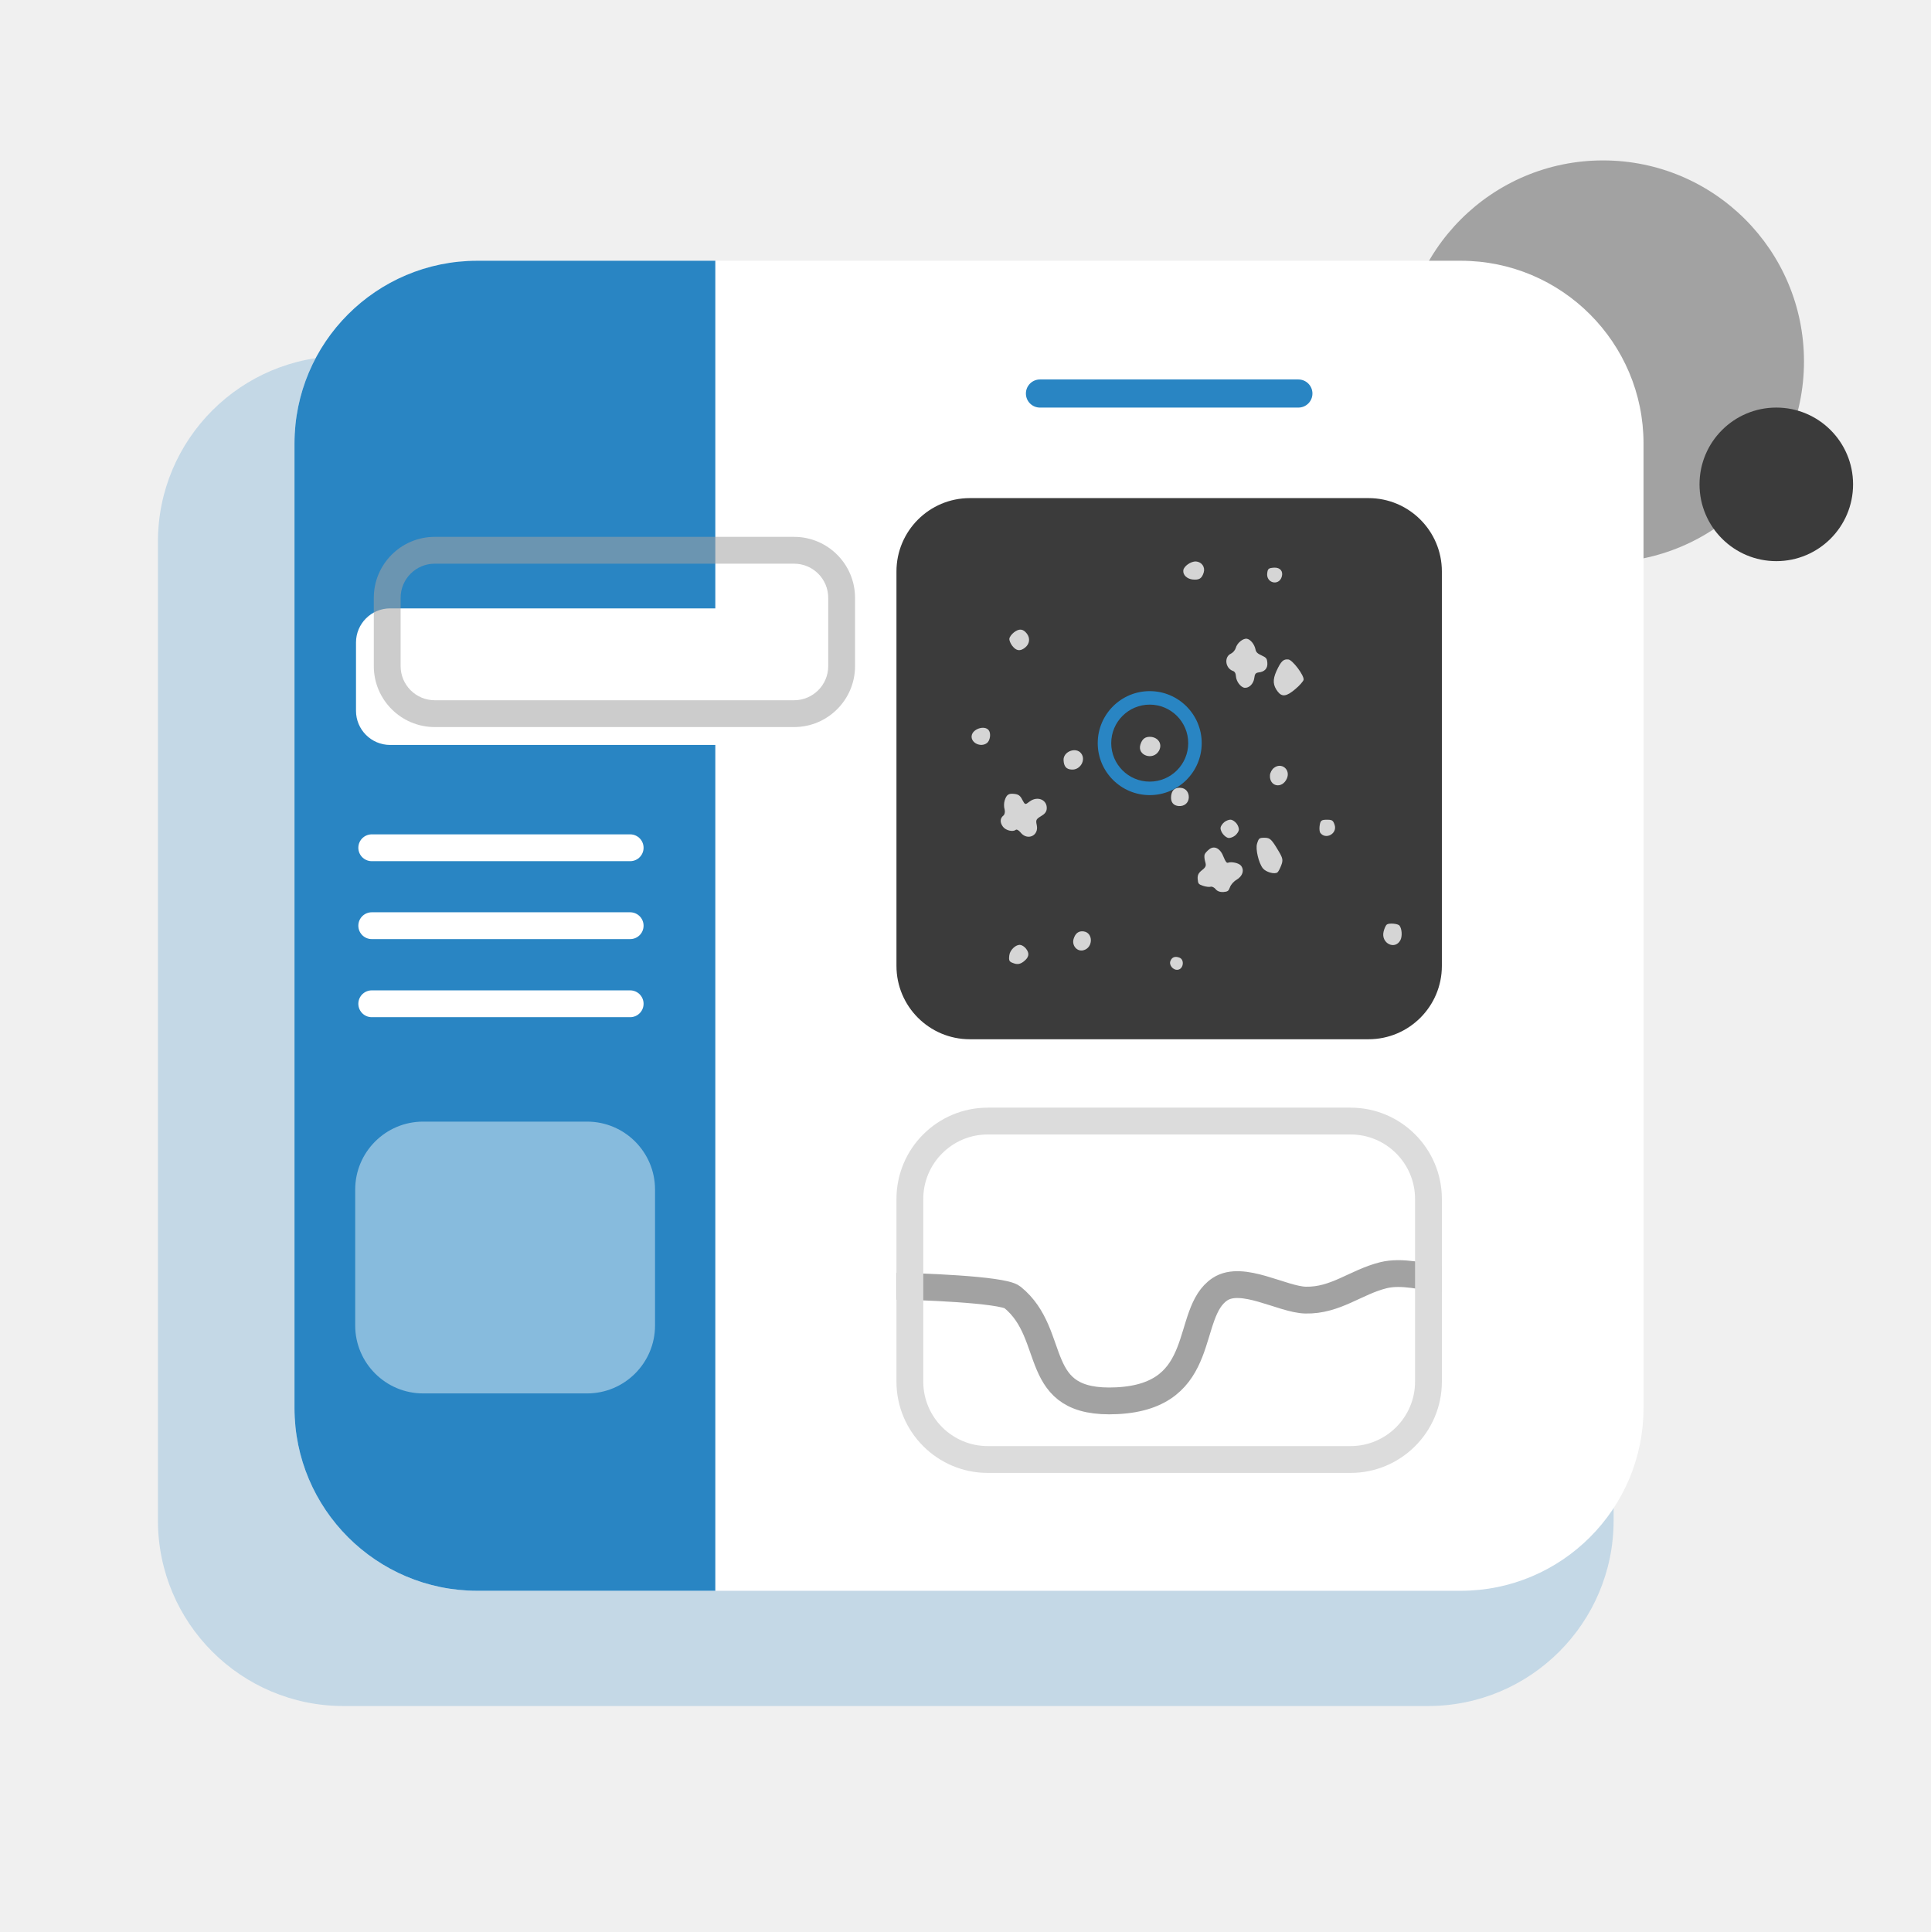
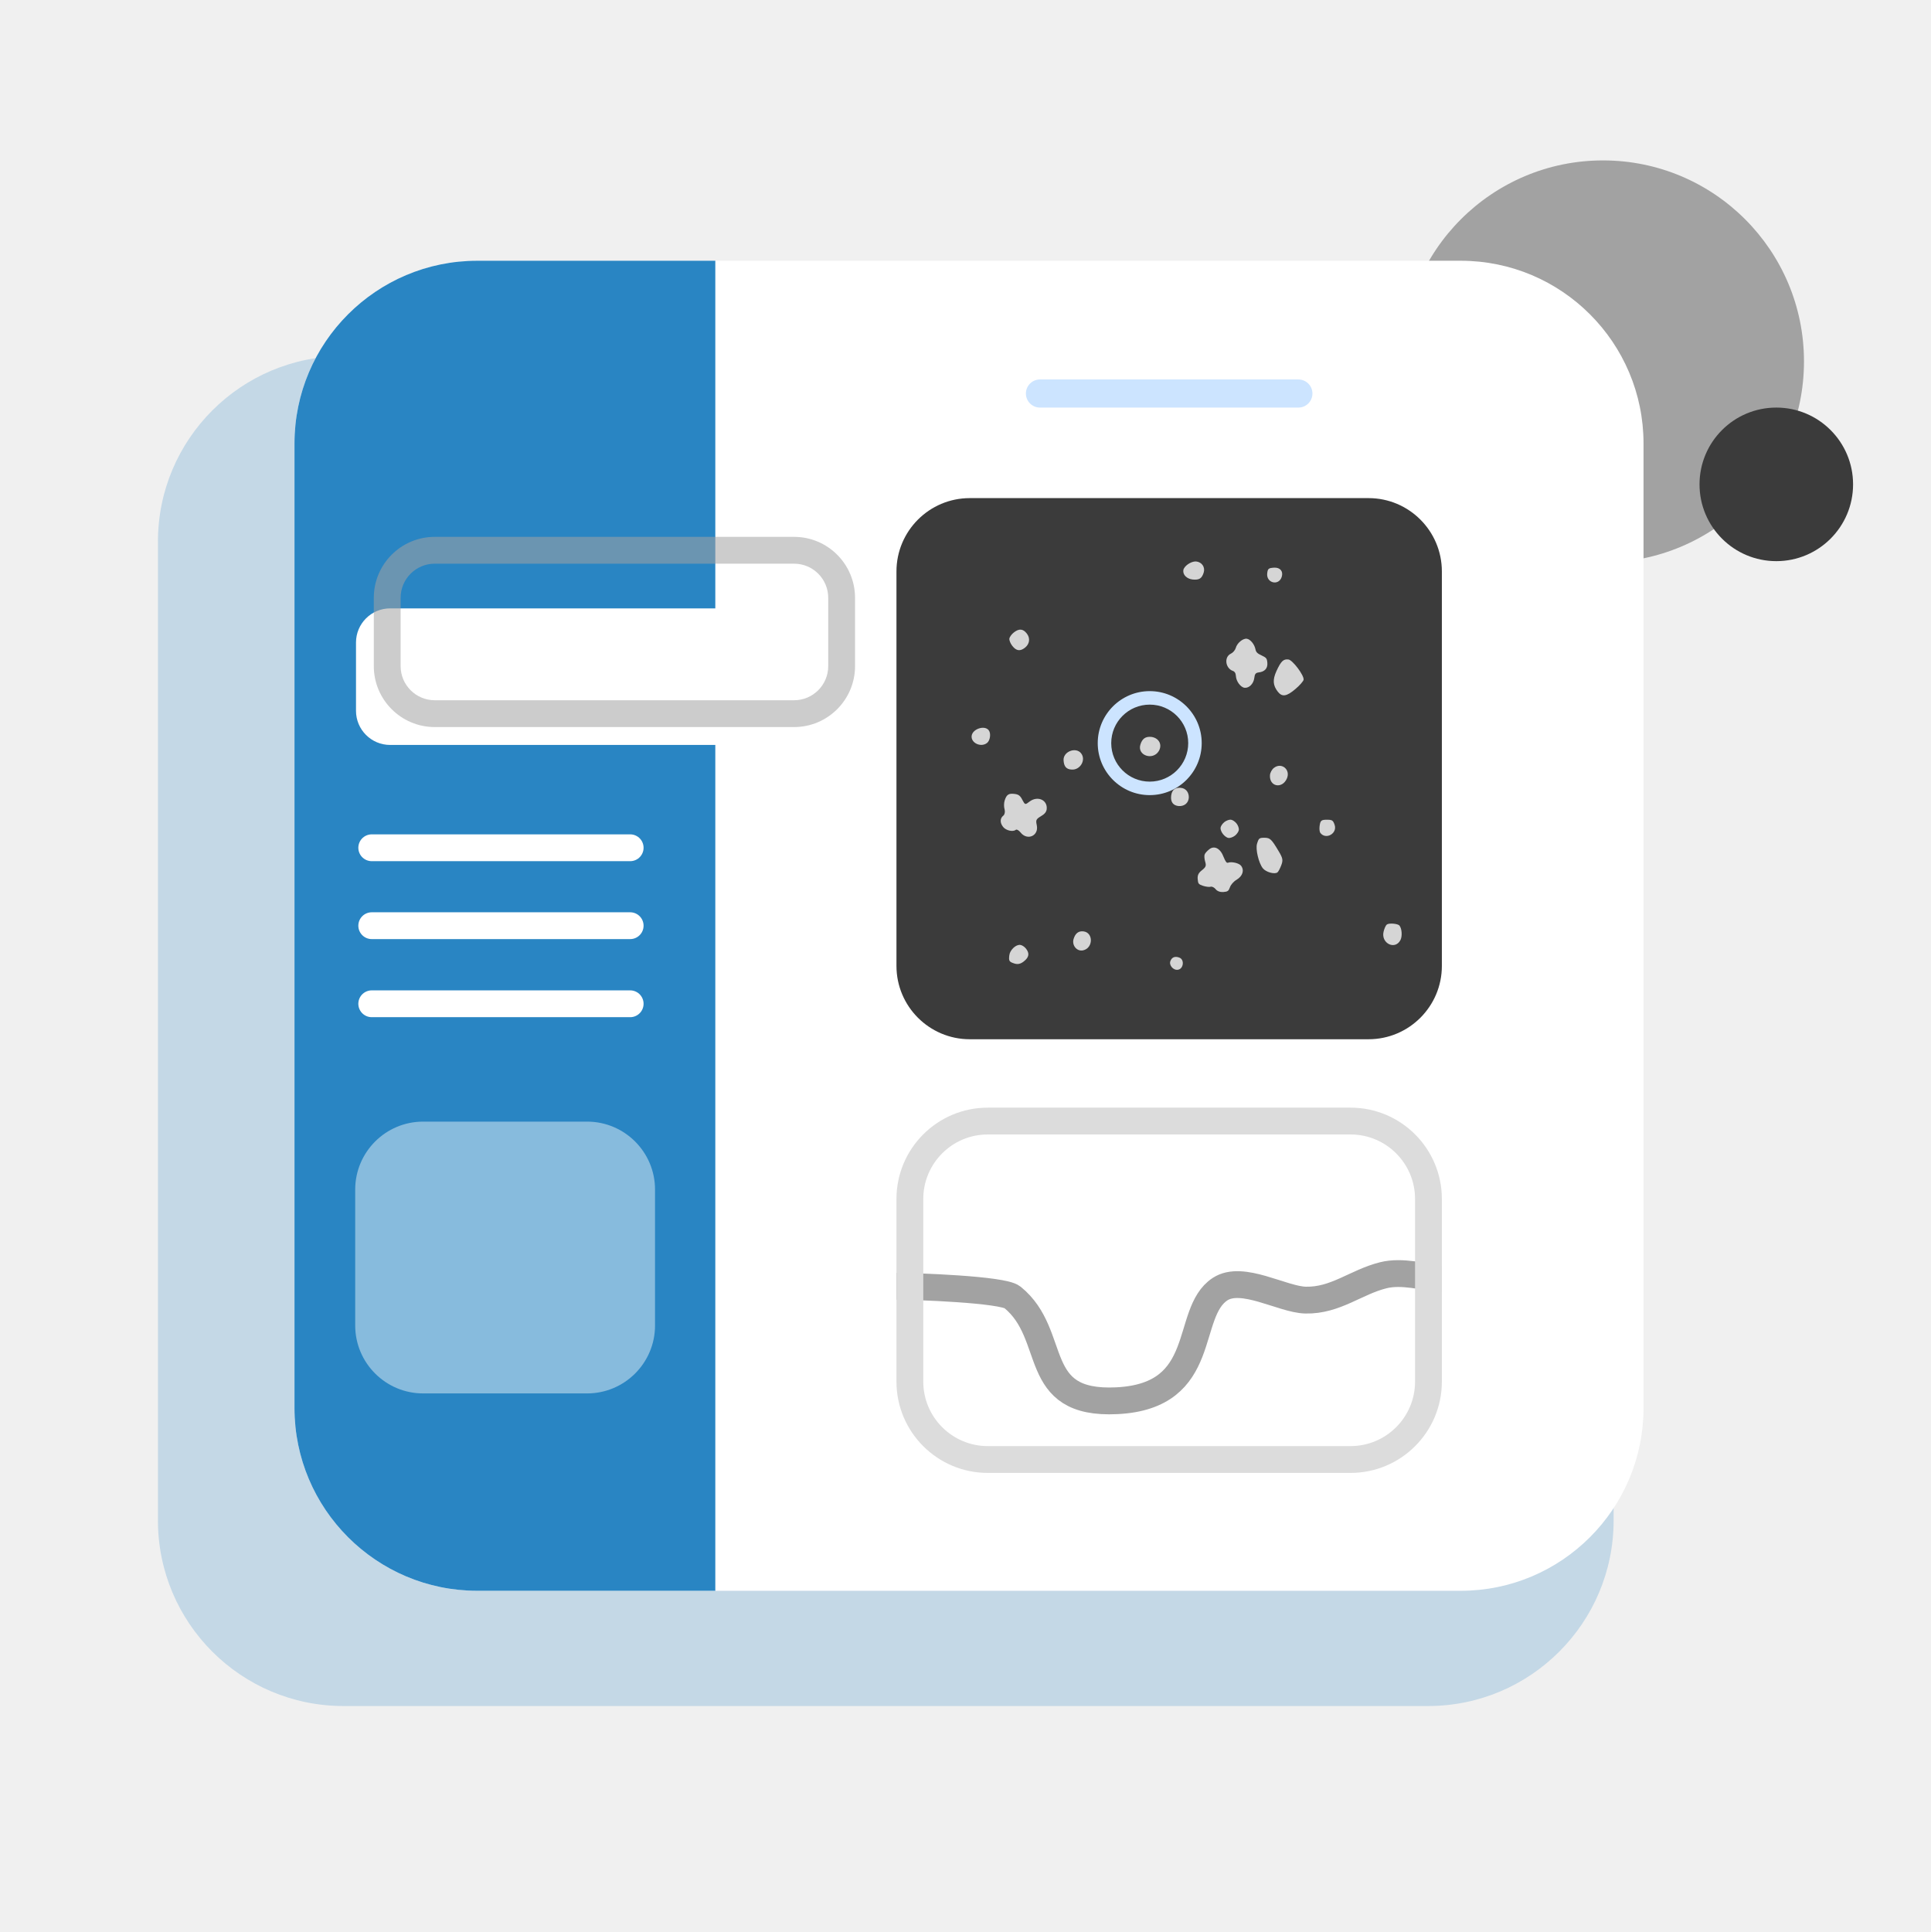
<svg xmlns="http://www.w3.org/2000/svg" width="100%" height="100%" viewBox="0 0 1800 1801" version="1.1" xml:space="preserve" style="fill-rule:evenodd;clip-rule:evenodd;stroke-linecap:round;stroke-linejoin:round;stroke-miterlimit:2;">
  <rect id="Artboard1" x="0" y="0.144" width="1800" height="1800" style="fill:none;" />
  <g>
    <circle cx="1494.5" cy="336.905" r="187.365" style="fill:#a2a2a2;" />
    <path id="pcolor" d="M1504.39,504.905c-0,-95.468 -77.508,-172.975 -172.976,-172.975l-1011.2,-0c-95.468,-0 -172.976,77.507 -172.976,172.975l0,912.466c0,95.468 77.508,172.976 172.976,172.976l1011.2,-0c95.468,-0 172.976,-77.508 172.976,-172.976l-0,-912.466Z" style="fill:#2985c3;fill-opacity:0.22;" />
    <path d="M1532.27,413.493c-0,-94.059 -76.364,-170.423 -170.423,-170.423l-916.874,-0c-94.06,-0 -170.424,76.364 -170.424,170.423l0,899.001c0,94.059 76.364,170.423 170.424,170.423l916.874,0c94.059,0 170.423,-76.364 170.423,-170.423l-0,-899.001Z" style="fill:#fff;" />
    <clipPath id="_clip1">
      <path d="M1532.27,413.493c-0,-94.059 -76.364,-170.423 -170.423,-170.423l-916.874,-0c-94.06,-0 -170.424,76.364 -170.424,170.423l0,899.001c0,94.059 76.364,170.423 170.424,170.423l916.874,0c94.059,0 170.423,-76.364 170.423,-170.423l-0,-899.001Z" />
    </clipPath>
    <g clip-path="url(#_clip1)">
      <rect id="pcolor1" x="205.982" y="124.169" width="460.908" height="1477.65" style="fill:#2985c3;" />
    </g>
    <g>
      <g>
        <g>
          <path d="M1344.26,532.705c-0,-37.734 -30.635,-68.368 -68.368,-68.368l-371.749,-0c-37.733,-0 -68.368,30.634 -68.368,68.368l-0,367.707c-0,37.733 30.635,68.368 68.368,68.368l371.749,-0c37.733,-0 68.368,-30.635 68.368,-68.368l-0,-367.707Z" style="fill:#3b3b3b;" />
          <g>
            <path d="M941.036,595.357c-0.184,1.503 0.977,4.477 2.673,6.646c3.768,4.819 7.298,5.359 11.875,1.779c4.337,-3.391 5.115,-8.852 1.723,-13.189c-3.58,-4.578 -7.256,-4.81 -12.075,-1.042c-2.168,1.696 -4.012,4.303 -4.196,5.806Z" style="fill:#d5d5d5;fill-rule:nonzero;" />
            <path d="M905.875,685.948c-0.814,6.655 8.668,11.083 14.33,6.656c2.891,-2.261 3.92,-8.89 1.565,-11.902c-3.863,-4.939 -15.107,-1.195 -15.895,5.246Z" style="fill:#d5d5d5;fill-rule:nonzero;" />
            <path d="M1103.21,531.635c-0.525,4.294 3.375,8.039 8.862,8.602c6.038,0.521 8.394,-0.934 10.177,-6.599c1.489,-5.048 -1.85,-9.814 -7.243,-10.256c-4.655,-0.243 -11.323,4.389 -11.796,8.253Z" style="fill:#d5d5d5;fill-rule:nonzero;" />
            <path d="M1181.43,534.341c-1.129,9.232 10.829,12.111 13.529,3.399c1.61,-5.142 -1.431,-8.782 -6.903,-8.58c-5.378,0.322 -6.101,0.888 -6.626,5.181Z" style="fill:#d5d5d5;fill-rule:nonzero;" />
            <path d="M936.616,746.361c-0.718,2.309 -0.736,6.011 -0.019,8.169c0.596,2.252 0.066,4.802 -1.139,5.744c-3.252,2.543 -3.322,6.675 -0.307,10.53c2.637,3.373 9.093,4.926 11.864,2.759c0.843,-0.66 2.885,0.462 4.393,2.389c6.311,8.072 17.257,3.201 15.193,-6.639c-1.046,-4.812 -0.726,-5.645 3.747,-8.366c3.509,-1.968 5.18,-4.051 5.495,-6.627c0.957,-8.708 -8.671,-12.827 -16.141,-6.987c-3.855,3.015 -4.069,2.989 -6.55,-1.672c-1.915,-3.939 -3.621,-5.128 -7.271,-5.575c-5.581,-0.683 -7.483,0.61 -9.265,6.275Z" style="fill:#d5d5d5;fill-rule:nonzero;" />
            <path d="M991.565,708.633c0.27,5.808 2.557,8.484 7.427,8.753c8.09,0.663 13.738,-8.996 8.934,-15.14c-4.899,-6.264 -16.798,-1.619 -16.361,6.387Z" style="fill:#d5d5d5;fill-rule:nonzero;" />
            <path d="M1152.09,604.073c-0.572,2 -2.604,4.366 -4.453,5.229c-6.578,3.009 -5.357,13.508 1.732,16.119c1.786,0.545 2.769,2.299 2.884,4.928c0.281,4.828 4.399,10.344 8.049,10.79c4.079,0.499 8.401,-3.657 9.057,-9.024c0.473,-3.864 1.248,-4.859 4.024,-5.282c5.619,-0.511 8.641,-3.845 8.172,-8.914c-0.36,-4.184 -0.831,-4.787 -5.464,-6.988c-3.827,-1.666 -5.172,-3.138 -5.622,-5.699c-0.951,-4.692 -4.746,-9.296 -8.06,-9.811c-3.65,-0.446 -9.097,4.008 -10.319,8.652Z" style="fill:#d5d5d5;fill-rule:nonzero;" />
            <path d="M1063.17,694.188c-3.072,9.974 11.561,15.033 17.131,6.018c3.553,-5.885 0.303,-12.274 -6.875,-13.261c-5.488,-0.563 -8.594,1.672 -10.256,7.243Z" style="fill:#d5d5d5;fill-rule:nonzero;" />
            <path d="M1189.97,625.703c-3.601,8.058 -3.252,13.221 1.364,19.124c3.957,5.06 8.167,4.485 16.318,-2.471c4.122,-3.417 7.559,-7.464 7.716,-8.752c0.499,-4.079 -10.282,-18.362 -14.146,-18.835c-4.723,-0.578 -6.944,1.547 -11.252,10.934Z" style="fill:#d5d5d5;fill-rule:nonzero;" />
            <path d="M1091.88,741.823c-0.709,5.797 1.929,9.17 7.108,9.586c5.084,0.295 8.939,-2.72 9.329,-7.684c0.295,-5.084 -2.814,-9.06 -7.684,-9.329c-5.299,-0.321 -8.096,2.06 -8.753,7.427Z" style="fill:#d5d5d5;fill-rule:nonzero;" />
            <path d="M940.99,890.488c-0.656,5.367 -0.212,6.184 5.144,7.82c2.953,0.797 5.42,0.227 8.311,-2.034c4.94,-3.862 5.601,-7.485 2.115,-11.943c-1.413,-1.807 -3.737,-3.29 -5.24,-3.474c-4.173,-0.619 -9.726,4.694 -10.33,9.631Z" style="fill:#d5d5d5;fill-rule:nonzero;" />
            <path d="M1184,722.589c-0.764,10.693 11.248,13.143 15.729,3.232c3.747,-8.366 -4.964,-15.533 -12.072,-9.975c-1.927,1.507 -3.489,4.476 -3.657,6.743Z" style="fill:#d5d5d5;fill-rule:nonzero;" />
            <path d="M1000.92,875.268c-1.835,6.095 3.21,12.05 9.055,10.586c9.316,-2.237 9.426,-16.496 0.195,-17.625c-4.508,-0.552 -7.614,1.683 -9.25,7.039Z" style="fill:#d5d5d5;fill-rule:nonzero;" />
            <path d="M1137.91,771.641c-0.184,1.503 0.816,4.022 2.229,5.829c1.507,1.928 3.711,3.505 5.214,3.689c1.502,0.183 4.236,-0.789 6.043,-2.203c1.807,-1.413 3.411,-3.831 3.594,-5.334c0.184,-1.503 -0.694,-4.116 -2.202,-6.044c-1.413,-1.807 -3.737,-3.29 -5.24,-3.473c-1.503,-0.184 -4.237,0.789 -6.044,2.202c-1.807,1.413 -3.41,3.832 -3.594,5.334Z" style="fill:#d5d5d5;fill-rule:nonzero;" />
            <path d="M1123.08,796.629c-0.467,1.141 -0.19,4.225 0.5,6.598c1.177,3.739 0.684,5.095 -2.93,7.921c-3.373,2.638 -4.28,4.706 -4.056,8.22c0.427,4.519 0.71,4.88 4.993,6.385c2.618,0.865 5.838,1.259 7.084,0.866c1.247,-0.392 3.409,0.635 4.728,2.322c1.413,1.807 4.125,2.793 7.089,2.61c4.184,-0.359 4.907,-0.925 6.212,-4.469c0.839,-2.403 3.379,-5.361 6.312,-7.072c5.531,-3.354 7.288,-8.805 3.99,-13.021c-1.884,-2.41 -8.769,-4.015 -12.079,-2.785c-1.367,0.486 -2.377,-1.054 -4.145,-5.301c-2.945,-7.987 -8.667,-11.084 -13.512,-7.101c-1.928,1.508 -3.814,3.565 -4.186,4.827Z" style="fill:#d5d5d5;fill-rule:nonzero;" />
            <path d="M1171.92,786.588c-1.489,5.048 1.522,17.836 5.385,22.775c2.826,3.615 11.041,5.927 13.691,3.854c0.844,-0.659 2.405,-3.627 3.537,-6.648c1.772,-4.686 1.459,-6.577 -2.341,-12.925c-6.682,-11.276 -8.053,-12.533 -12.829,-12.682c-5.446,-0.012 -5.807,0.27 -7.443,5.626Z" style="fill:#d5d5d5;fill-rule:nonzero;" />
            <path d="M1230.24,770.3c-0.315,2.576 0.014,5.231 0.768,6.195c5.181,6.626 16.07,0.44 13.245,-7.64c-1.365,-3.981 -2.265,-4.635 -6.397,-4.705c-6.089,-0.091 -6.933,0.568 -7.616,6.15Z" style="fill:#d5d5d5;fill-rule:nonzero;" />
            <path d="M1091.25,895.688c-1.787,3.922 2.694,9.154 7.051,8.271c5.001,-0.804 6.119,-9.056 1.58,-11.137c-4.042,-1.693 -7.205,-0.772 -8.631,2.866Z" style="fill:#d5d5d5;fill-rule:nonzero;" />
            <path d="M1289.92,868.462c-2.628,10.792 10.602,17.531 15.701,7.913c1.855,-3.586 1.407,-10.613 -0.854,-13.504c-1.507,-1.928 -9.812,-2.617 -11.86,-1.016c-0.964,0.754 -2.311,3.749 -2.987,6.607Z" style="fill:#d5d5d5;fill-rule:nonzero;" />
          </g>
        </g>
-         <path id="pcolor2" d="M1071.89,644.263c26.752,-0 48.471,21.719 48.471,48.471c0,26.752 -21.719,48.471 -48.471,48.471c-26.752,0 -48.471,-21.719 -48.471,-48.471c-0,-26.752 21.719,-48.471 48.471,-48.471Zm0,12.58c19.809,-0 35.891,16.082 35.891,35.891c0,19.809 -16.082,35.891 -35.891,35.891c-19.809,0 -35.891,-16.082 -35.891,-35.891c-0,-19.809 16.082,-35.891 35.891,-35.891Z" style="fill:#2985c3;" />
+         <path id="pcolor2" d="M1071.89,644.263c26.752,-0 48.471,21.719 48.471,48.471c0,26.752 -21.719,48.471 -48.471,48.471c-26.752,0 -48.471,-21.719 -48.471,-48.471c-0,-26.752 21.719,-48.471 48.471,-48.471Zm0,12.58c19.809,-0 35.891,16.082 35.891,35.891c0,19.809 -16.082,35.891 -35.891,35.891c-19.809,0 -35.891,-16.082 -35.891,-35.891c-0,-19.809 16.082,-35.891 35.891,-35.891Z" style="fill:#cce4ff;" />
      </g>
-       <path id="pcolor3" d="M969.555,379.945l240.93,-0c7.233,-0 13.105,-5.872 13.105,-13.105c-0,-7.232 -5.872,-13.104 -13.105,-13.104l-240.93,-0c-7.232,-0 -13.104,5.872 -13.104,13.104c0,7.233 5.872,13.105 13.104,13.105Z" style="fill:#2985c3;" />
+       <path id="pcolor3" d="M969.555,379.945l240.93,-0c7.233,-0 13.105,-5.872 13.105,-13.105c-0,-7.232 -5.872,-13.104 -13.105,-13.104l-240.93,-0c-7.232,-0 -13.104,5.872 -13.104,13.104c0,7.233 5.872,13.105 13.104,13.105Z" style="fill:#cce4ff;" />
      <path d="M1344.26,1117.67c-0,-46.981 -38.143,-85.124 -85.124,-85.124l-338.237,0c-46.981,0 -85.124,38.143 -85.124,85.124l-0,170.248c-0,46.981 38.143,85.123 85.124,85.123l338.237,0c46.981,0 85.124,-38.142 85.124,-85.123l-0,-170.248Z" style="fill:none;" />
      <clipPath id="_clip2">
        <path d="M1344.26,1117.67c-0,-46.981 -38.143,-85.124 -85.124,-85.124l-338.237,0c-46.981,0 -85.124,38.143 -85.124,85.124l-0,170.248c-0,46.981 38.143,85.123 85.124,85.123l338.237,0c46.981,0 85.124,-38.142 85.124,-85.123l-0,-170.248Z" />
      </clipPath>
      <g clip-path="url(#_clip2)">
        <path d="M835.778,1199.05c16.886,0.013 98.917,2.829 108.073,10.261c43.582,35.375 15.397,100.609 97.622,96.427c86.754,-4.412 62.102,-81.796 95.986,-103.999c20.71,-13.569 58.082,9.736 79.768,10.216c27.96,0.618 46.86,-16.811 72.435,-23.178c17.454,-4.345 37.403,1.539 54.601,3.475" style="fill:none;stroke:#a2a2a2;stroke-width:25px;" />
      </g>
      <path d="M1344.26,1117.67c-0,-46.981 -38.143,-85.124 -85.124,-85.124l-338.237,0c-46.981,0 -85.124,38.143 -85.124,85.124l-0,170.248c-0,46.981 38.143,85.123 85.124,85.123l338.237,0c46.981,0 85.124,-38.142 85.124,-85.123l-0,-170.248Zm-25,0l-0,170.248c-0,33.183 -26.941,60.123 -60.124,60.123l-338.237,0c-33.183,0 -60.124,-26.94 -60.124,-60.123c-0,-0 -0,-170.248 -0,-170.248c-0,-33.183 26.941,-60.124 60.124,-60.124c-0,0 338.237,0 338.237,0c33.183,0 60.124,26.941 60.124,60.124Z" style="fill:#dcdcdc;" />
    </g>
    <path d="M730.56,598.954c0,-17.566 -14.261,-31.828 -31.827,-31.828l-335.007,0c-17.566,0 -31.827,14.262 -31.827,31.828l-0,63.654c-0,17.566 14.261,31.827 31.827,31.827l335.007,0c17.566,0 31.827,-14.261 31.827,-31.827l0,-63.654Z" style="fill:#fff;" />
    <g>
      <path d="M346.576,790.275l240.93,0" style="fill:none;stroke:#fff;stroke-width:25px;" />
      <path d="M346.576,862.92l240.93,0" style="fill:none;stroke:#fff;stroke-width:25px;" />
      <path d="M346.576,935.712l240.93,-0" style="fill:none;stroke:#fff;stroke-width:25px;" />
    </g>
    <path d="M610.692,1108.91c-0,-34.959 -28.383,-63.342 -63.343,-63.342l-152.851,-0c-34.96,-0 -63.343,28.383 -63.343,63.342l0,126.686c0,34.96 28.383,63.342 63.343,63.342l152.851,0c34.96,0 63.343,-28.382 63.343,-63.342l-0,-126.686Z" style="fill:#fff;fill-opacity:0.44;" />
    <path d="M797.16,557.285c-0,-31.364 -25.464,-56.827 -56.828,-56.827l-335.007,-0c-31.363,-0 -56.827,25.463 -56.827,56.827c0,-0 0,63.654 0,63.654c0,31.364 25.464,56.827 56.827,56.827l335.007,0c31.364,0 56.828,-25.463 56.828,-56.827l-0,-63.654Zm-25,-0c-0,-17.566 -14.262,-31.827 -31.828,-31.827l-335.007,-0c-17.566,-0 -31.827,14.261 -31.827,31.827l0,63.654c0,17.566 14.261,31.827 31.827,31.827l335.007,0c17.566,0 31.828,-14.261 31.828,-31.827l-0,-63.654Z" style="fill:#a2a2a2;fill-opacity:0.55;" />
    <circle cx="1656.05" cy="451.522" r="71.578" style="fill:#3b3b3b;" />
  </g>
</svg>
